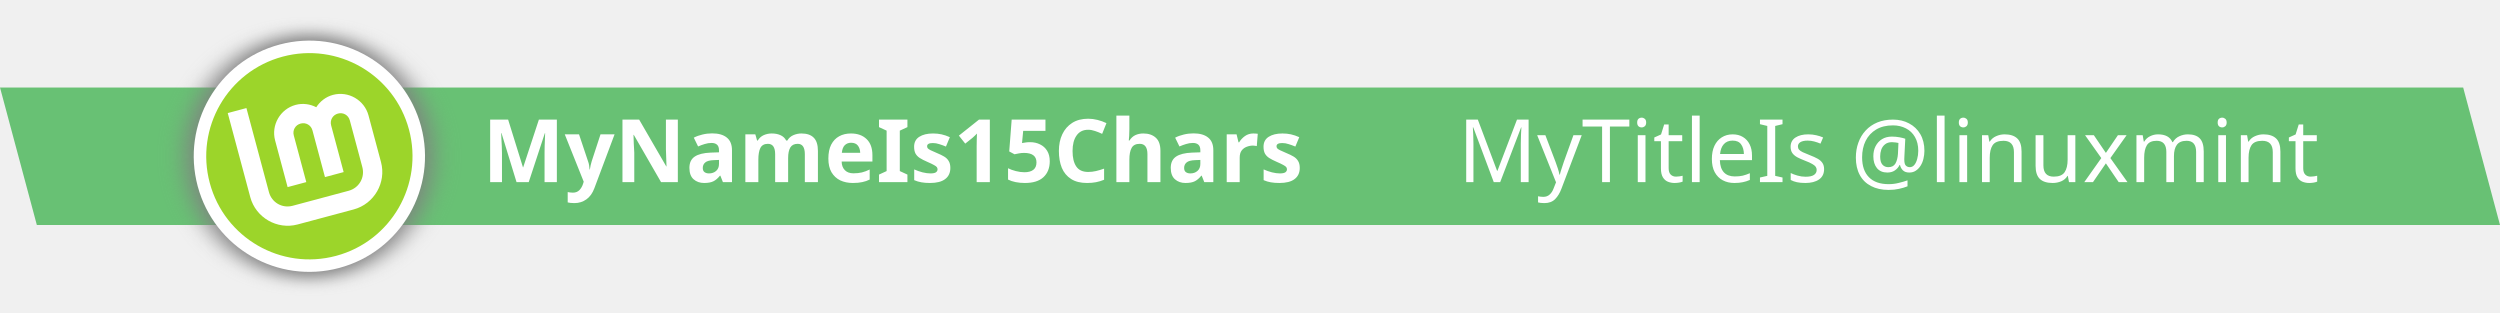
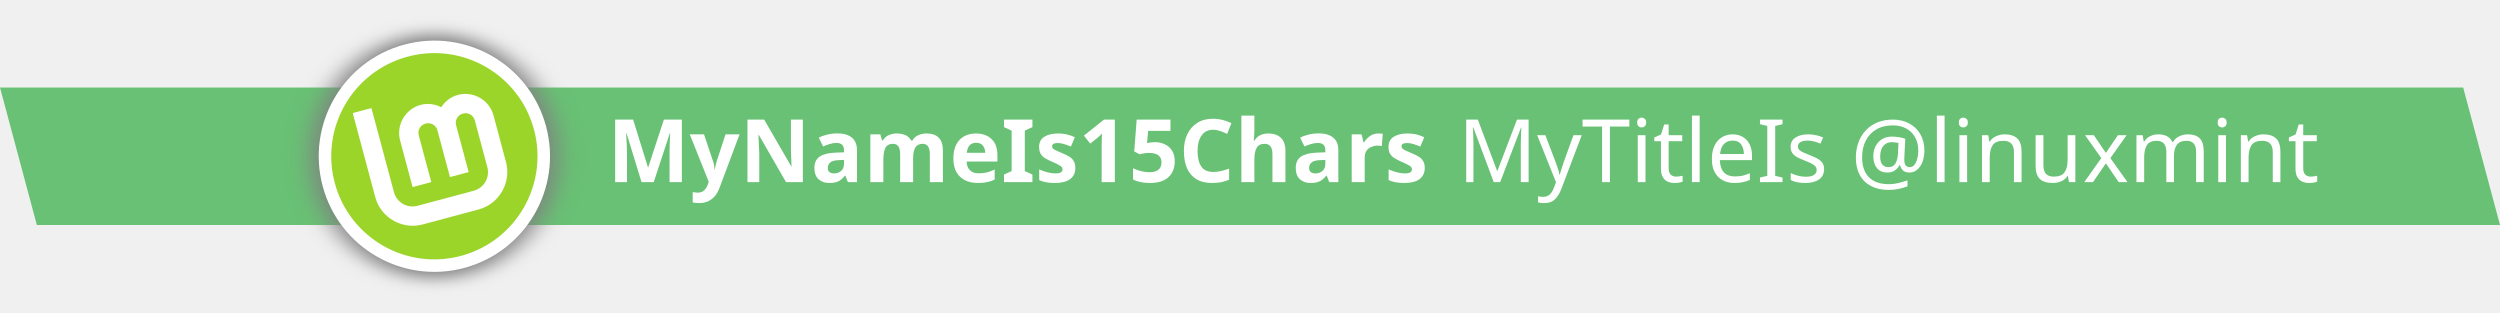
<svg xmlns="http://www.w3.org/2000/svg" width="400" height="50" viewBox="0 0 400 50" version="1.1" id="SVGRoot" xml:space="preserve">
  <defs id="defs132">
    <filter style="color-interpolation-filters:sRGB" id="filter4294" x="-0.012" y="-0.109" width="1.025" height="1.218">
      <feFlood flood-opacity="0.502" flood-color="rgb(0,0,0)" result="flood" id="feFlood4284" />
      <feComposite in="flood" in2="SourceGraphic" operator="in" result="composite1" id="feComposite4286" />
      <feGaussianBlur in="composite1" stdDeviation="2" result="blur" id="feGaussianBlur4288" />
      <feOffset dx="0" dy="0" result="offset" id="feOffset4290" />
      <feComposite in="offset" in2="offset" operator="atop" result="composite2" id="feComposite4292" />
    </filter>
    <filter style="color-interpolation-filters:sRGB" id="filter3763" x="-0.135" y="-0.135" width="1.27" height="1.27">
      <feGaussianBlur stdDeviation="1.665" id="feGaussianBlur3765" />
    </filter>
  </defs>
-   <g id="layer3" style="display:inline" />
  <g id="layer1" style="display:inline">
    <path id="background-bar" style="fill:#68c174;fill-opacity:1;stroke-width:1;stroke-opacity:0.25" d="m 0,14 h 394.106 l 5.895,22 H 5.895 Z" />
-     <g id="logo-halo" transform="rotate(-15,54.5,62.97877)" style="display:inline">
+     <g id="logo-halo" transform="rotate(-15,64.4998,-12.97727)" style="display:inline">
      <circle style="fill:#808080;fill-opacity:1;stroke:#808080;stroke-width:2;stroke-miterlimit:4;stroke-dasharray:none;stroke-opacity:1;filter:url(#filter3763)" id="circle-shadow" cx="59.5" cy="25" r="18.5" />
      <circle style="fill:#ffffff;fill-opacity:1;stroke:none;stroke-width:0;stroke-miterlimit:4;stroke-dasharray:none" id="halo" cx="59.5" cy="25" r="18.5" />
      <circle style="fill:#9cd52a;fill-opacity:1;stroke:none;stroke-width:0;stroke-miterlimit:4;stroke-dasharray:none" id="background-circle" cx="59.5" cy="25" r="16.5" />
      <path style="color:#000000;fill:#ffffff;fill-opacity:1;stroke:none;stroke-width:0;stroke-dasharray:none" d="m 48.672,14.945 v 13.922 c 0,3.399 2.789,6.188 6.188,6.188 h 9.281 c 3.399,0 6.188,-2.789 6.188,-6.188 v -7.734 c 0,-2.545 -2.096,-4.641 -4.641,-4.641 -1.189,0 -2.269,0.47 -3.094,1.217 -0.825,-0.747 -1.905,-1.217 -3.094,-1.217 -2.545,0 -4.641,2.096 -4.641,4.641 v 7.734 h 3.094 v -7.734 c 0,-0.873 0.674,-1.547 1.547,-1.547 0.873,0 1.547,0.674 1.547,1.547 v 7.734 h 3.094 v -7.734 c 0,-0.873 0.674,-1.547 1.547,-1.547 0.873,0 1.547,0.674 1.547,1.547 v 7.734 c 0,1.727 -1.367,3.094 -3.094,3.094 h -9.281 c -1.727,0 -3.094,-1.367 -3.094,-3.094 V 14.945 Z" id="Lm-path" />
    </g>
  </g>
  <g id="layer2" style="display:inline">
-     <text xml:space="preserve" style="font-weight:500;font-size:14px;font-family:Ubuntu;-inkscape-font-specification:'Ubuntu Medium';opacity:1;fill:#808080;fill-opacity:1;stroke-opacity:0.25" x="77.16" y="29.137" id="name">
-       <tspan id="tspan4818" x="77.16" y="29.137" style="font-style:normal;font-variant:normal;font-weight:bold;font-stretch:normal;font-family:Ubuntu;-inkscape-font-specification:'Ubuntu Bold';fill:#ffffff;fill-opacity:1">MyNameIs15Chars</tspan>
+     <text xml:space="preserve" style="font-weight:500;font-size:14px;font-family:Ubuntu;-inkscape-font-specification:'Ubuntu Medium';opacity:1;fill:#808080;fill-opacity:1;stroke-opacity:0.25" x="97.16" y="29.137" id="name">
+       <tspan id="tspan4818" x="97.16" y="29.137" style="font-style:normal;font-variant:normal;font-weight:bold;font-stretch:normal;font-family:Ubuntu;-inkscape-font-specification:'Ubuntu Bold';fill:#ffffff;fill-opacity:1">MyNameIs15Chars</tspan>
    </text>
    <text xml:space="preserve" style="font-style:normal;font-variant:normal;font-weight:bold;font-stretch:normal;font-size:14px;font-family:Ubuntu;-inkscape-font-specification:'Ubuntu Bold';opacity:1;fill:#ffffff;fill-opacity:1;stroke-opacity:0.25" x="389.252" y="29.137" id="function">
      <tspan id="tspan4974" x="389.252" y="29.137" style="font-style:normal;font-variant:normal;font-weight:normal;font-stretch:normal;font-family:Ubuntu;-inkscape-font-specification:Ubuntu;text-align:end;text-anchor:end">MyTitleIs @linuxmint</tspan>
    </text>
  </g>
</svg>
